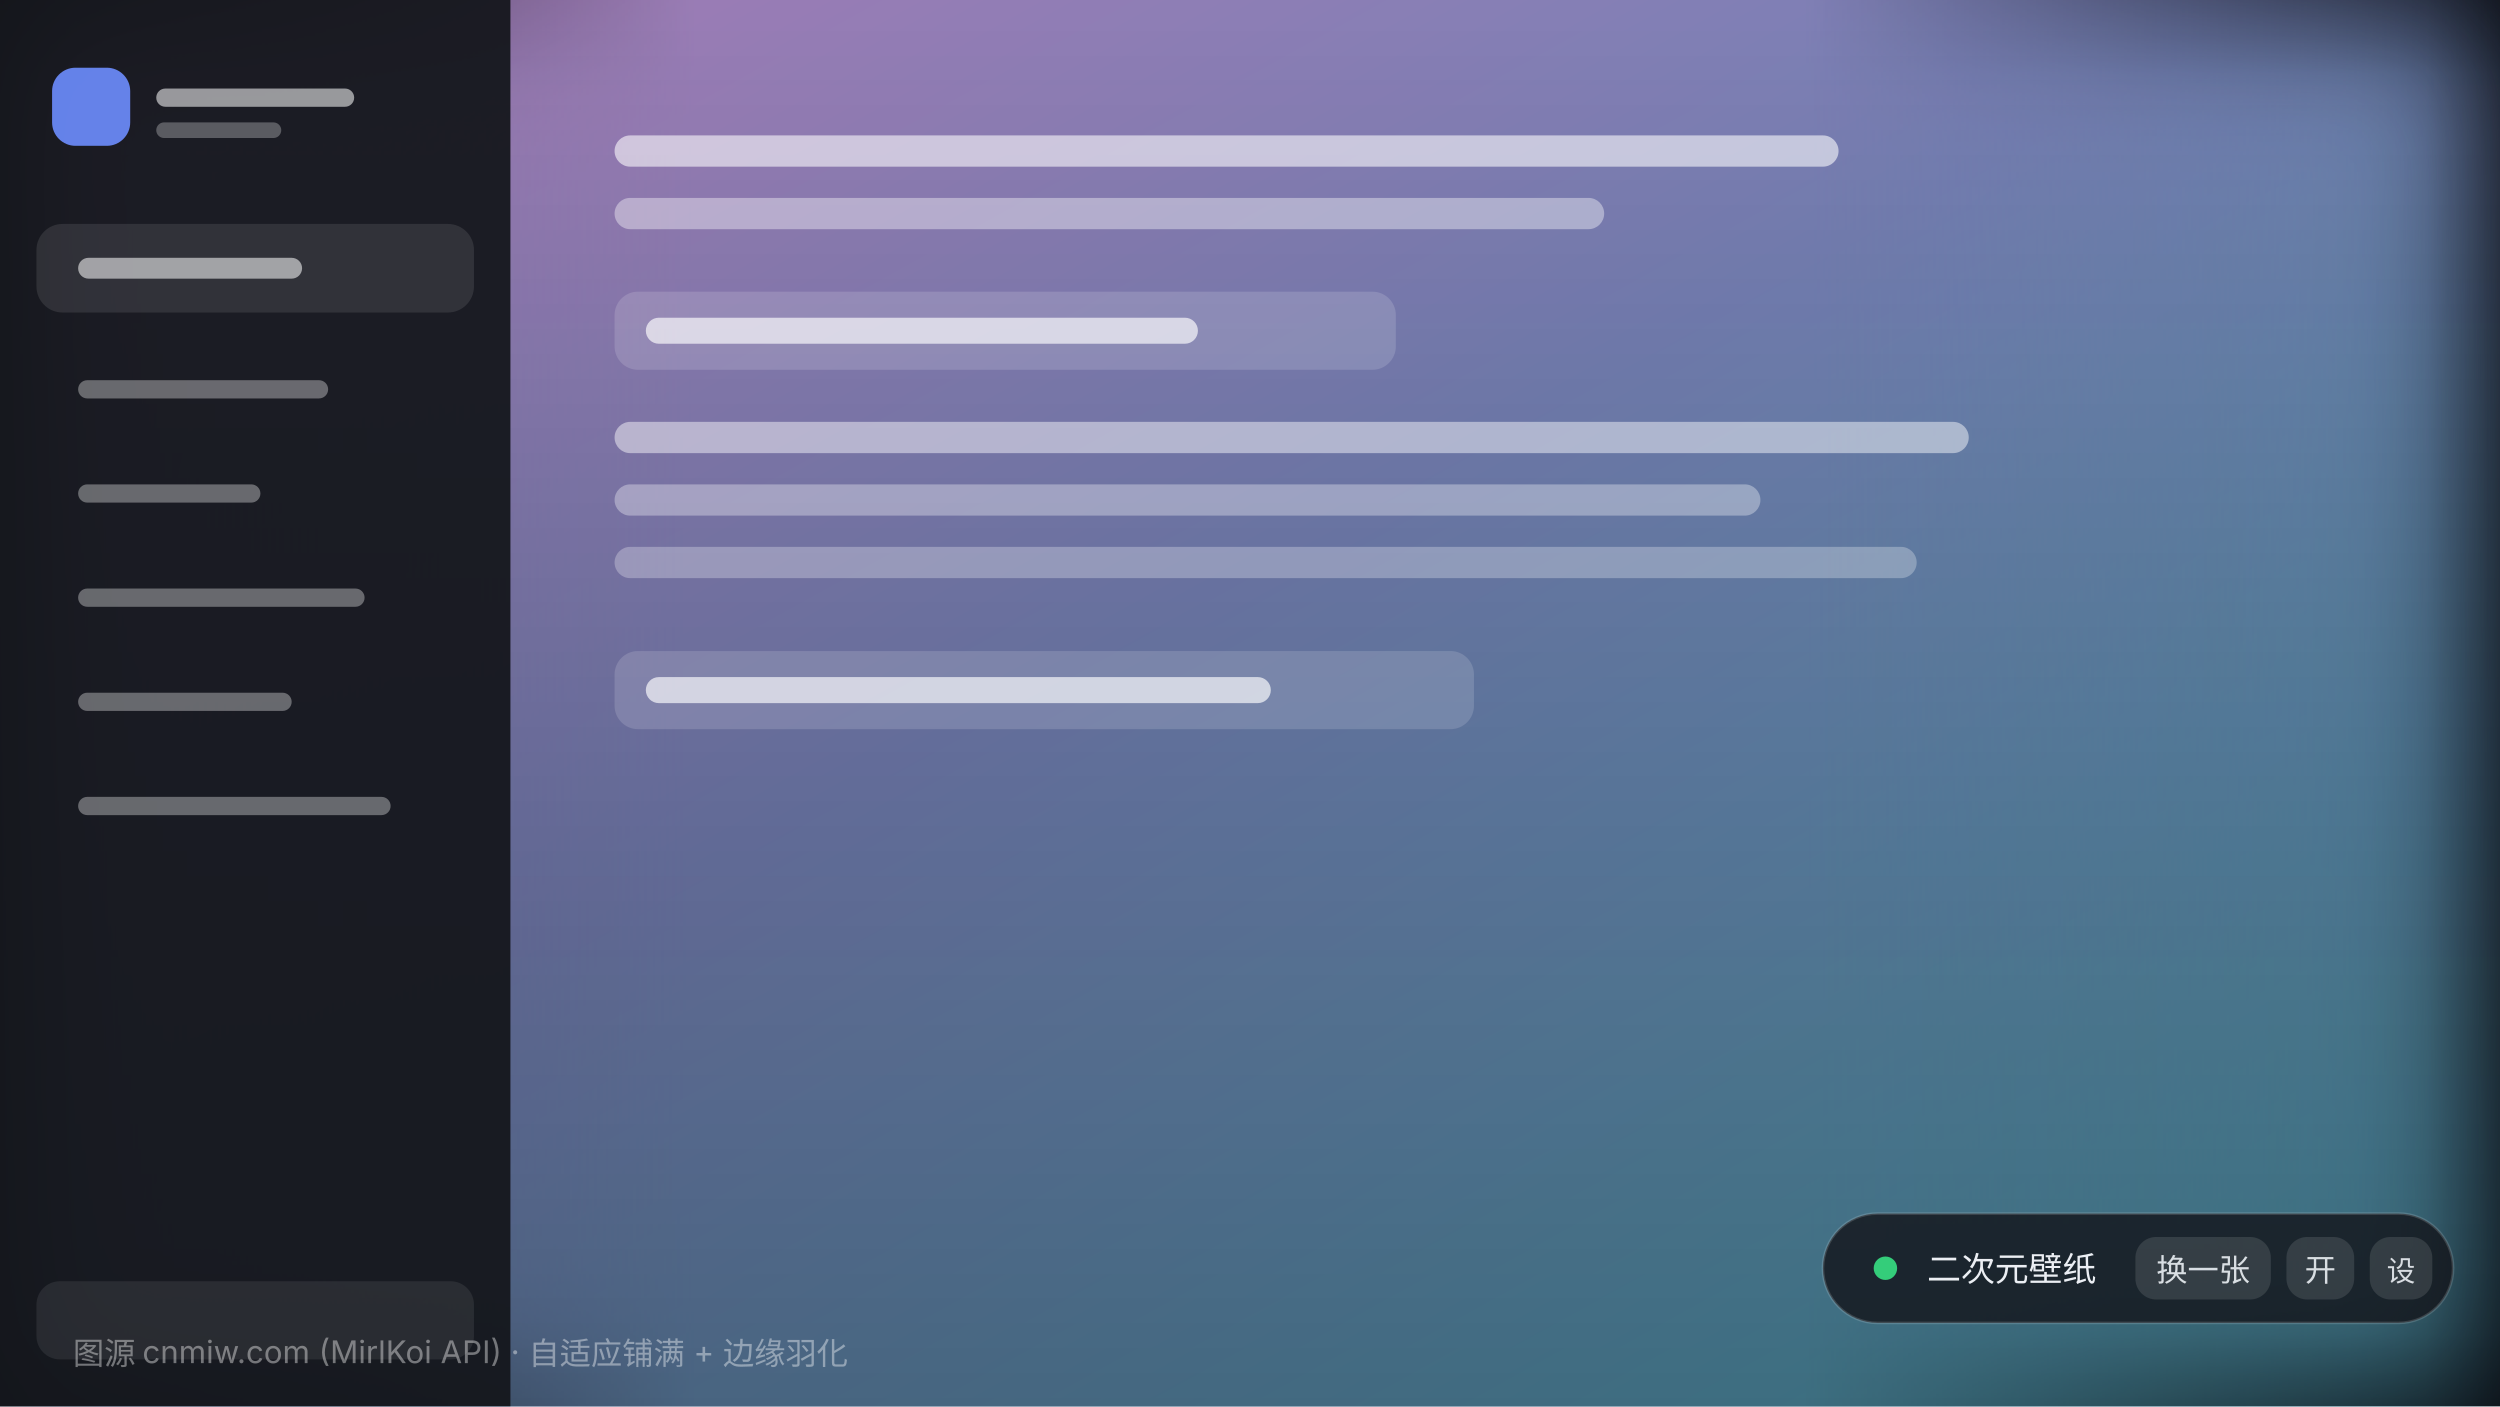
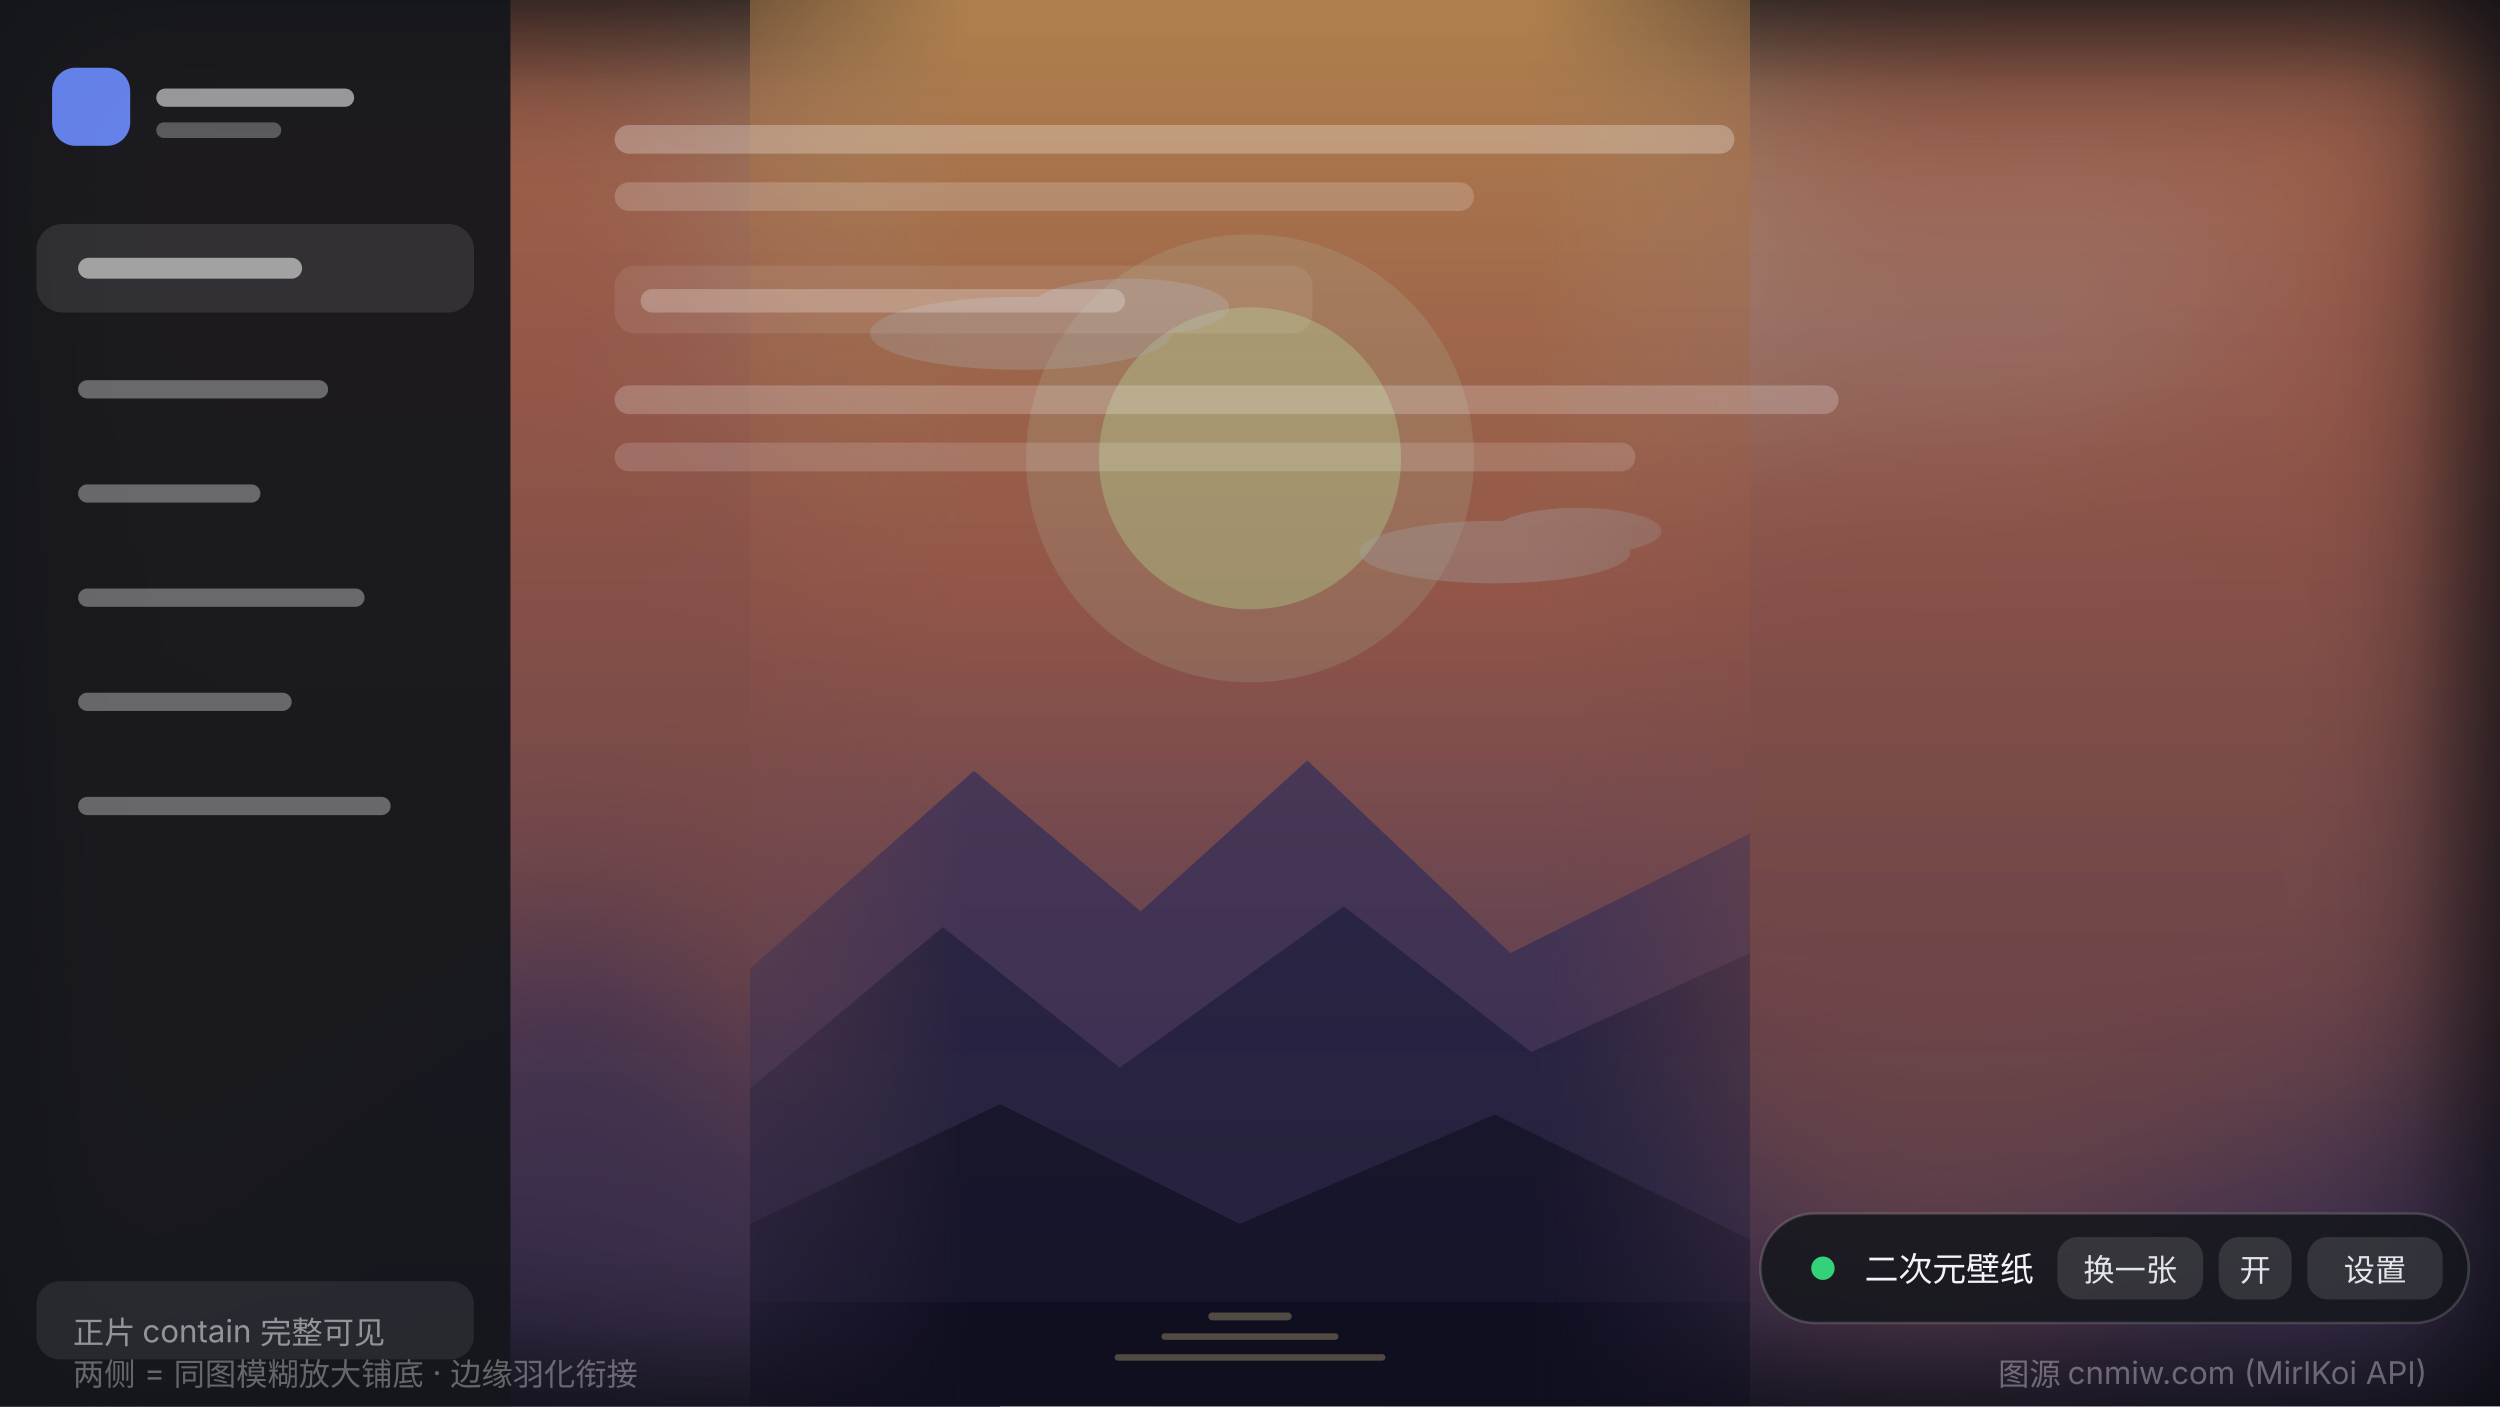
- <svg xmlns="http://www.w3.org/2000/svg" width="960" height="540" viewBox="0 0 960 540" role="img" aria-label="二次元壁纸主题 效果预览">
+ <svg xmlns="http://www.w3.org/2000/svg" xmlns:xlink="http://www.w3.org/1999/xlink" width="960" height="540" viewBox="0 0 960 540" role="img" aria-label="二次元壁纸主题 · 效果预览">
  <defs>
-     <linearGradient id="photo" x1="0" y1="0" x2="1" y2="1">
-       <stop offset="0" stop-color="#f0abfc" />
-       <stop offset="0.45" stop-color="#a5b4fc" />
-       <stop offset="1" stop-color="#67e8f9" />
+     <linearGradient id="sky" x1="0" y1="0" x2="0" y2="1">
+       <stop offset="0" stop-color="#f7b267" />
+       <stop offset="0.42" stop-color="#e8846b" />
+       <stop offset="1" stop-color="#6c5b9e" />
    </linearGradient>
    <linearGradient id="veil" x1="0" y1="0" x2="0" y2="1">
      <stop offset="0" stop-color="#080a10" stop-opacity="0.30" />
-       <stop offset="1" stop-color="#080a10" stop-opacity="0.52" />
+       <stop offset="1" stop-color="#080a10" stop-opacity="0.50" />
    </linearGradient>
-     <linearGradient id="fade" x1="0" y1="0" x2="1" y2="0">
+     <linearGradient id="featherGrad" x1="0" y1="0" x2="1" y2="0">
      <stop offset="0" stop-color="#000" />
-       <stop offset="0.28" stop-color="#fff" />
-       <stop offset="0.72" stop-color="#fff" />
+       <stop offset="0.212" stop-color="#000" />
+       <stop offset="0.388" stop-color="#fff" />
+       <stop offset="0.612" stop-color="#fff" />
+       <stop offset="0.788" stop-color="#000" />
      <stop offset="1" stop-color="#000" />
    </linearGradient>
-     <filter id="blur">
-       <feGaussianBlur stdDeviation="30" />
+     <mask id="feather" maskUnits="userSpaceOnUse" x="0" y="0" width="960" height="540">
+       <rect width="960" height="540" fill="url(#featherGrad)" />
+     </mask>
+     <filter id="blur" x="-25%" y="-25%" width="150%" height="150%">
+       <feGaussianBlur stdDeviation="14" />
    </filter>
-     <mask id="feather" maskUnits="userSpaceOnUse" x="0" y="0" width="960" height="540">
-       <rect width="960" height="540" fill="url(#fade)" />
-     </mask>
+     <clipPath id="photoClip">
+       <rect x="288" y="0" width="384" height="540" />
+     </clipPath>
  </defs>
+   <g id="scene">
+     <rect width="384" height="540" fill="url(#sky)" />
+     <circle cx="192" cy="176" r="86" fill="#fff3c4" opacity="0.30" />
+     <circle cx="192" cy="176" r="58" fill="#ffe9a8" opacity="0.92" />
+     <g fill="#ffffff" opacity="0.34">
+       <ellipse cx="104" cy="128" rx="58" ry="14" />
+       <ellipse cx="146" cy="118" rx="38" ry="11" />
+       <ellipse cx="286" cy="212" rx="52" ry="12" />
+       <ellipse cx="318" cy="204" rx="32" ry="9" />
+     </g>
+     <path d="M0 372 L86 296 L150 350 L214 292 L292 366 L384 320 L384 540 L0 540 Z" fill="#5b4a8a" opacity="0.78" />
+     <path d="M0 418 L74 356 L142 410 L228 348 L300 404 L384 366 L384 540 L0 540 Z" fill="#3d3566" opacity="0.92" />
+     <path d="M0 470 L96 424 L188 470 L286 428 L384 476 L384 540 L0 540 Z" fill="#241f42" />
+     <rect y="500" width="384" height="40" fill="#171430" />
+     <g fill="#ffe9a8" opacity="0.55">
+       <rect x="176" y="504" width="32" height="3" rx="1.5" />
+       <rect x="158" y="512" width="68" height="2.5" rx="1.25" />
+       <rect x="140" y="520" width="104" height="2.5" rx="1.25" />
+     </g>
+   </g>
  <rect width="960" height="540" fill="#0b0d12" />
-   <rect x="-60" y="-60" width="1080" height="660" fill="url(#photo)" filter="url(#blur)" opacity="0.95" />
-   <g mask="url(#feather)">
-     <rect width="960" height="540" fill="url(#photo)" />
+   <g transform="scale(2.5) translate(0,-162)" filter="url(#blur)">
+     <g opacity="0.95">
+       <use href="#scene" xlink:href="#scene" />
+     </g>
+   </g>
+   <g mask="url(#feather)" clip-path="url(#photoClip)">
+     <use href="#scene" xlink:href="#scene" x="288" />
  </g>
  <rect width="960" height="540" fill="url(#veil)" />
  <rect width="196" height="540" fill="#14161c" opacity="0.94" />
  <rect x="20" y="26" width="30" height="30" rx="9" fill="#6d8dff" opacity="0.9" />
  <rect x="60" y="34" width="76" height="7" rx="3.5" fill="#ffffff" opacity="0.55" />
  <rect x="60" y="47" width="48" height="6" rx="3" fill="#ffffff" opacity="0.28" />
  <rect x="14" y="86" width="168" height="34" rx="10" fill="#ffffff" opacity="0.10" />
  <rect x="30" y="99" width="86" height="8" rx="4" fill="#ffffff" opacity="0.55" />
  <g opacity="0.34">
    <rect x="30" y="146" width="96" height="7" rx="3.5" fill="#ffffff" />
    <rect x="30" y="186" width="70" height="7" rx="3.5" fill="#ffffff" />
    <rect x="30" y="226" width="110" height="7" rx="3.5" fill="#ffffff" />
    <rect x="30" y="266" width="82" height="7" rx="3.5" fill="#ffffff" />
    <rect x="30" y="306" width="120" height="7" rx="3.5" fill="#ffffff" />
  </g>
  <rect x="14" y="492" width="168" height="30" rx="9" fill="#ffffff" opacity="0.08" />
-   <g opacity="0.92">
-     <rect x="236" y="52" width="470" height="12" rx="6" fill="#ffffff" opacity="0.62" />
-     <rect x="236" y="76" width="380" height="12" rx="6" fill="#ffffff" opacity="0.42" />
-     <rect x="236" y="112" width="300" height="30" rx="9" fill="#ffffff" opacity="0.16" />
-     <rect x="248" y="122" width="212" height="10" rx="5" fill="#ffffff" opacity="0.72" />
-     <rect x="236" y="162" width="520" height="12" rx="6" fill="#ffffff" opacity="0.50" />
-     <rect x="236" y="186" width="440" height="12" rx="6" fill="#ffffff" opacity="0.36" />
-     <rect x="236" y="210" width="500" height="12" rx="6" fill="#ffffff" opacity="0.30" />
-     <rect x="236" y="250" width="330" height="30" rx="9" fill="#ffffff" opacity="0.16" />
-     <rect x="248" y="260" width="240" height="10" rx="5" fill="#ffffff" opacity="0.72" />
+   <g opacity="0.62">
+     <rect x="236" y="48" width="430" height="11" rx="5.5" fill="#ffffff" opacity="0.44" />
+     <rect x="236" y="70" width="330" height="11" rx="5.5" fill="#ffffff" opacity="0.30" />
+     <rect x="236" y="102" width="268" height="26" rx="8" fill="#ffffff" opacity="0.13" />
+     <rect x="246" y="111" width="186" height="9" rx="4.5" fill="#ffffff" opacity="0.42" />
+     <rect x="236" y="148" width="470" height="11" rx="5.5" fill="#ffffff" opacity="0.34" />
+     <rect x="236" y="170" width="392" height="11" rx="5.5" fill="#ffffff" opacity="0.24" />
  </g>
-   <g opacity="0.96">
-     <rect x="700" y="466" width="242" height="42" rx="21" fill="#14161c" opacity="0.86" />
-     <rect x="700" y="466" width="242" height="42" rx="21" fill="none" stroke="#ffffff" stroke-opacity="0.16" />
-     <circle cx="724" cy="487" r="4.5" fill="#33d17a" />
-     <text x="740" y="492" font-family="system-ui, -apple-system, 'Microsoft YaHei', sans-serif" font-size="13" fill="#f2f4f8">二次元壁纸</text>
-     <rect x="820" y="475" width="52" height="24" rx="8" fill="#ffffff" opacity="0.12" />
-     <text x="846" y="492" text-anchor="middle" font-family="system-ui, -apple-system, 'Microsoft YaHei', sans-serif" font-size="12" fill="#f2f4f8" opacity="0.9">换一张</text>
-     <rect x="878" y="475" width="26" height="24" rx="8" fill="#ffffff" opacity="0.12" />
-     <text x="891" y="492" text-anchor="middle" font-family="system-ui, -apple-system, 'Microsoft YaHei', sans-serif" font-size="12" fill="#f2f4f8" opacity="0.9">开</text>
-     <rect x="910" y="475" width="24" height="24" rx="8" fill="#ffffff" opacity="0.12" />
-     <text x="922" y="492" text-anchor="middle" font-family="system-ui, -apple-system, 'Microsoft YaHei', sans-serif" font-size="11" fill="#f2f4f8" opacity="0.9">设</text>
+   <g font-family="system-ui, -apple-system, 'Microsoft YaHei', 'PingFang SC', sans-serif">
+     <rect x="676" y="466" width="272" height="42" rx="21" fill="#14161c" opacity="0.86" />
+     <rect x="676" y="466" width="272" height="42" rx="21" fill="none" stroke="#ffffff" stroke-opacity="0.16" />
+     <circle cx="700" cy="487" r="4.5" fill="#33d17a" />
+     <text x="716" y="492" font-size="13" fill="#f2f4f8">二次元壁纸</text>
+     <rect x="790" y="475" width="56" height="24" rx="8" fill="#ffffff" opacity="0.12" />
+     <text x="818" y="492" font-size="12" text-anchor="middle" fill="#f2f4f8" opacity="0.92">换一张</text>
+     <rect x="852" y="475" width="28" height="24" rx="8" fill="#ffffff" opacity="0.12" />
+     <text x="866" y="492" font-size="12" text-anchor="middle" fill="#f2f4f8" opacity="0.92">开</text>
+     <rect x="886" y="475" width="52" height="24" rx="8" fill="#ffffff" opacity="0.12" />
+     <text x="912" y="492" font-size="12" text-anchor="middle" fill="#f2f4f8" opacity="0.92">设置</text>
  </g>
-   <text x="28" y="524" font-family="system-ui, -apple-system, 'Microsoft YaHei', sans-serif" font-size="12" fill="#ffffff" opacity="0.40">图源 cnmiw.com (MirlKoi API) · 自适应铺满 + 边缘羽化</text>
+   <g font-family="system-ui, -apple-system, 'Microsoft YaHei', 'PingFang SC', sans-serif" font-size="12">
+     <text x="28" y="516" fill="#ffffff" opacity="0.50">正片 contain 完整可见</text>
+     <text x="28" y="532" fill="#ffffff" opacity="0.34">两侧 = 同图模糊放大铺底 · 边缘羽化衔接</text>
+     <text x="932" y="532" text-anchor="end" fill="#ffffff" opacity="0.34">图源 cnmiw.com (MirlKoi API)</text>
+   </g>
</svg>
